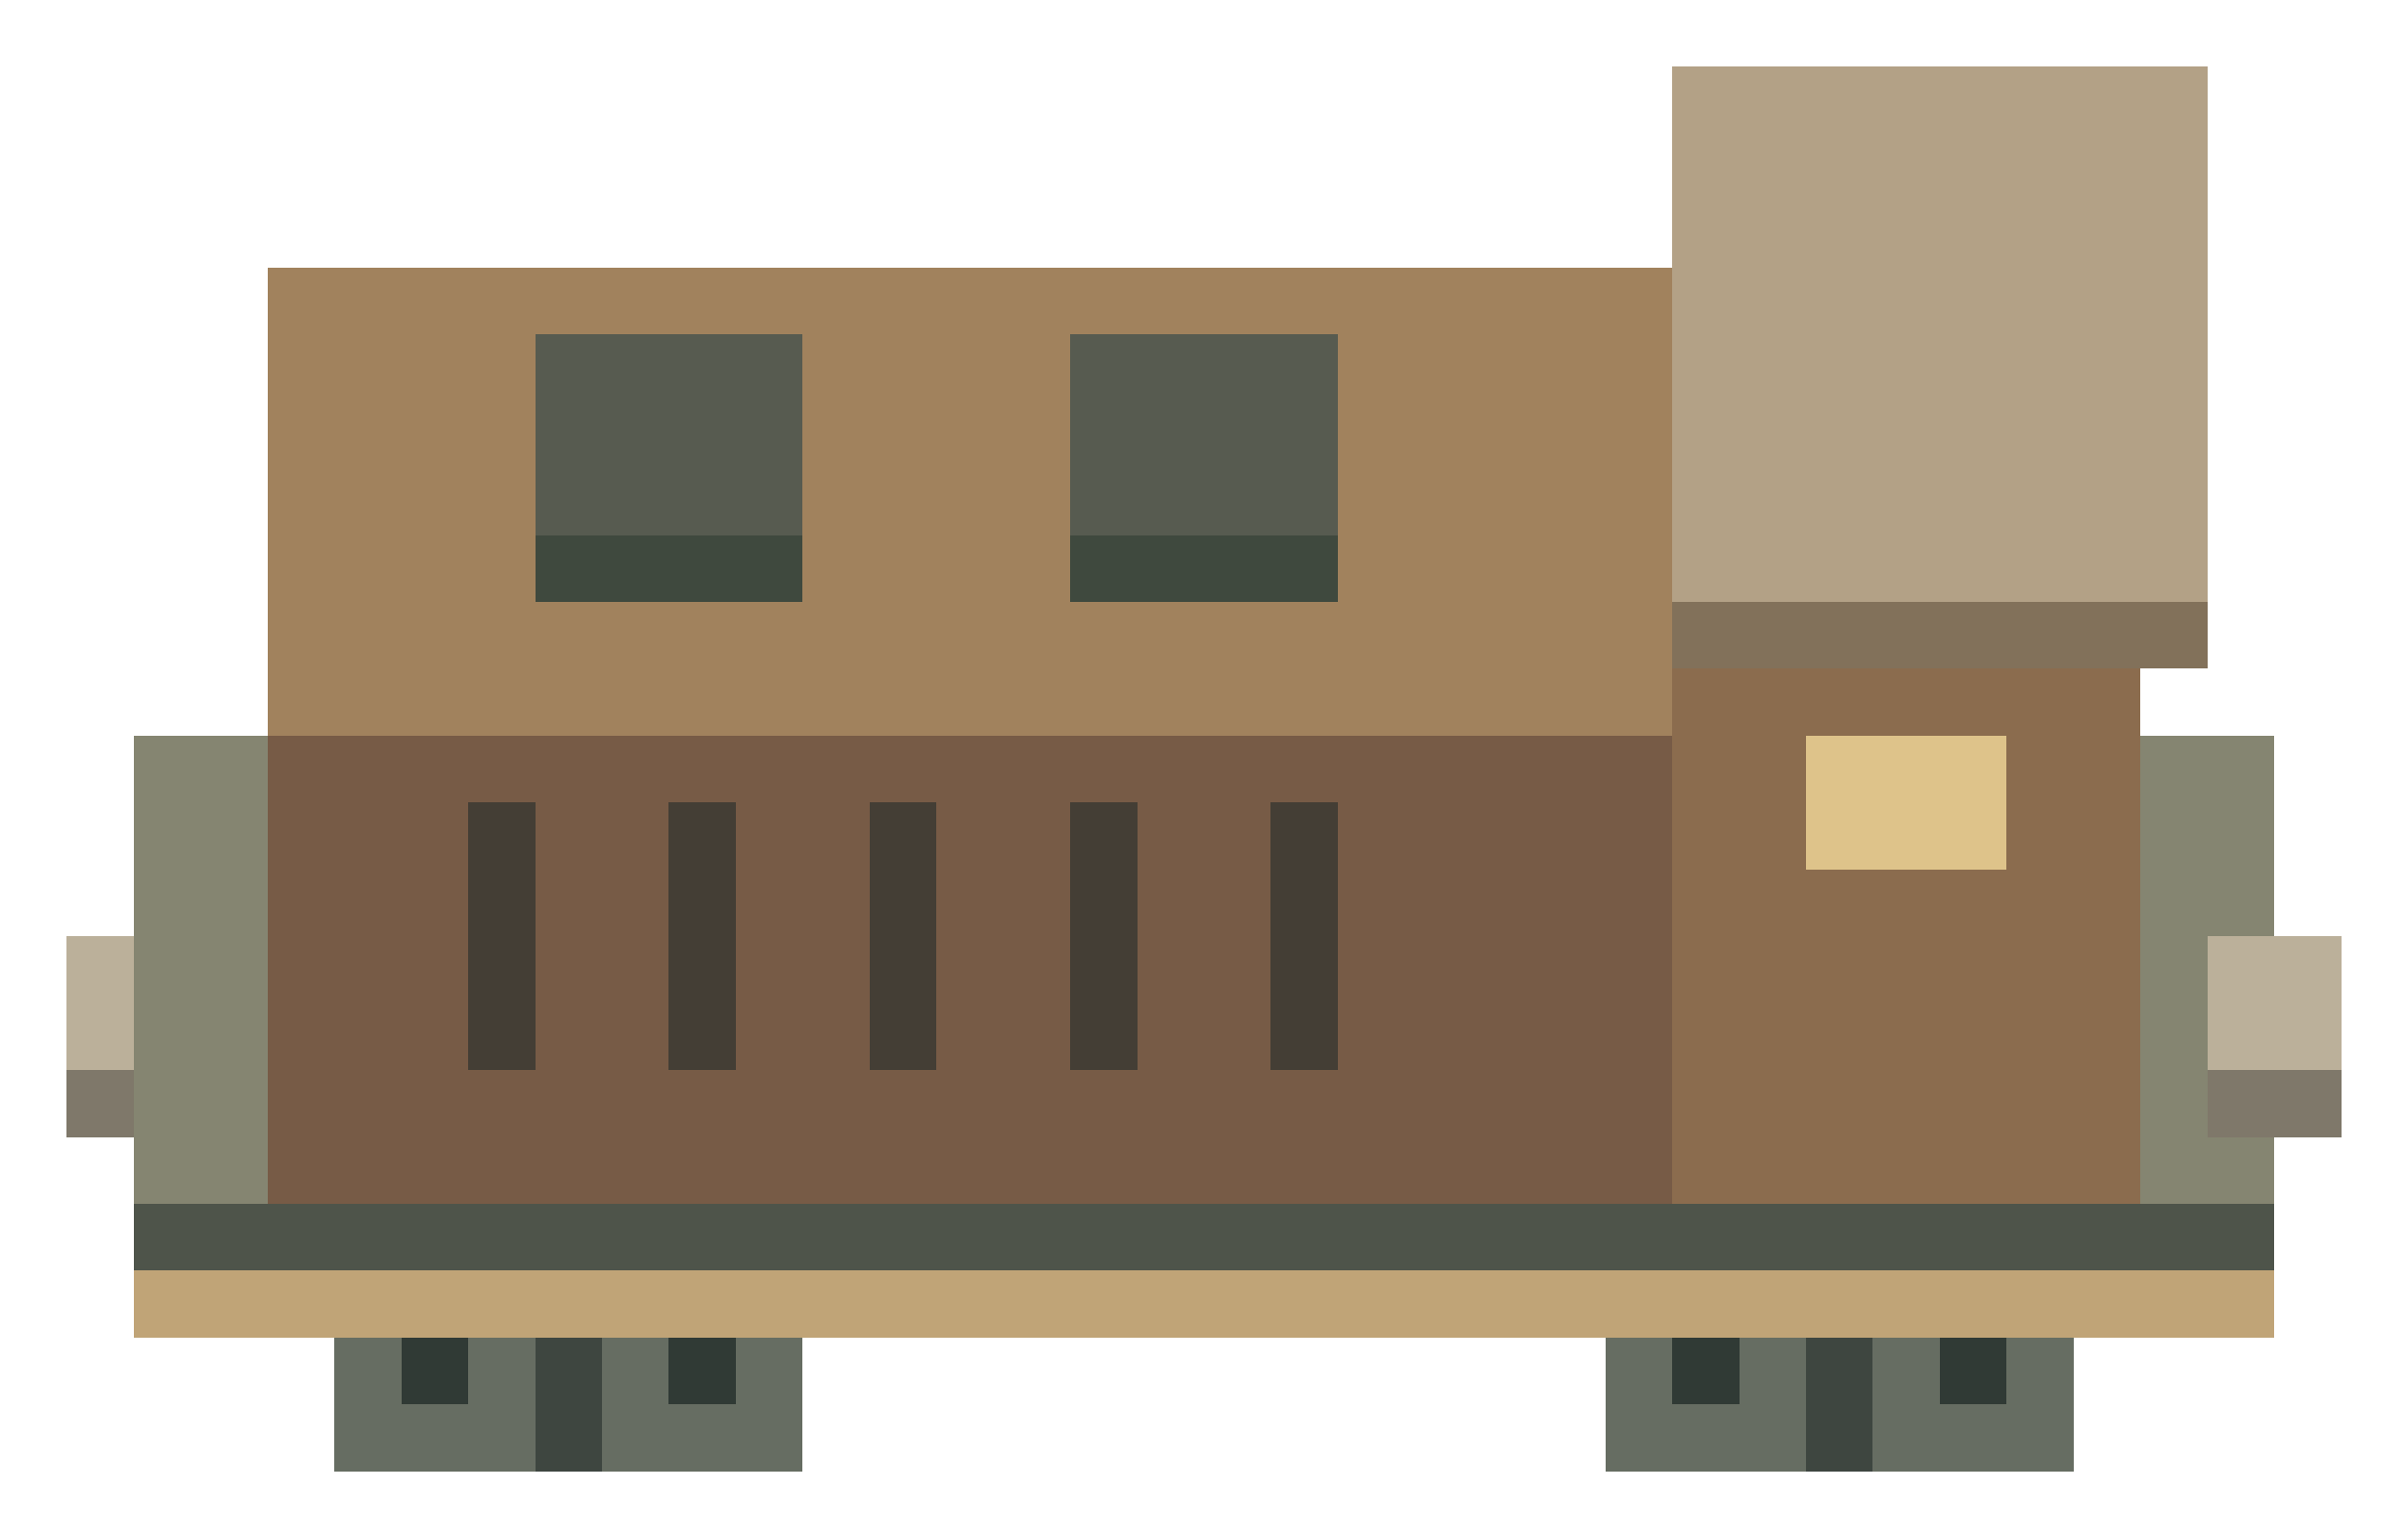
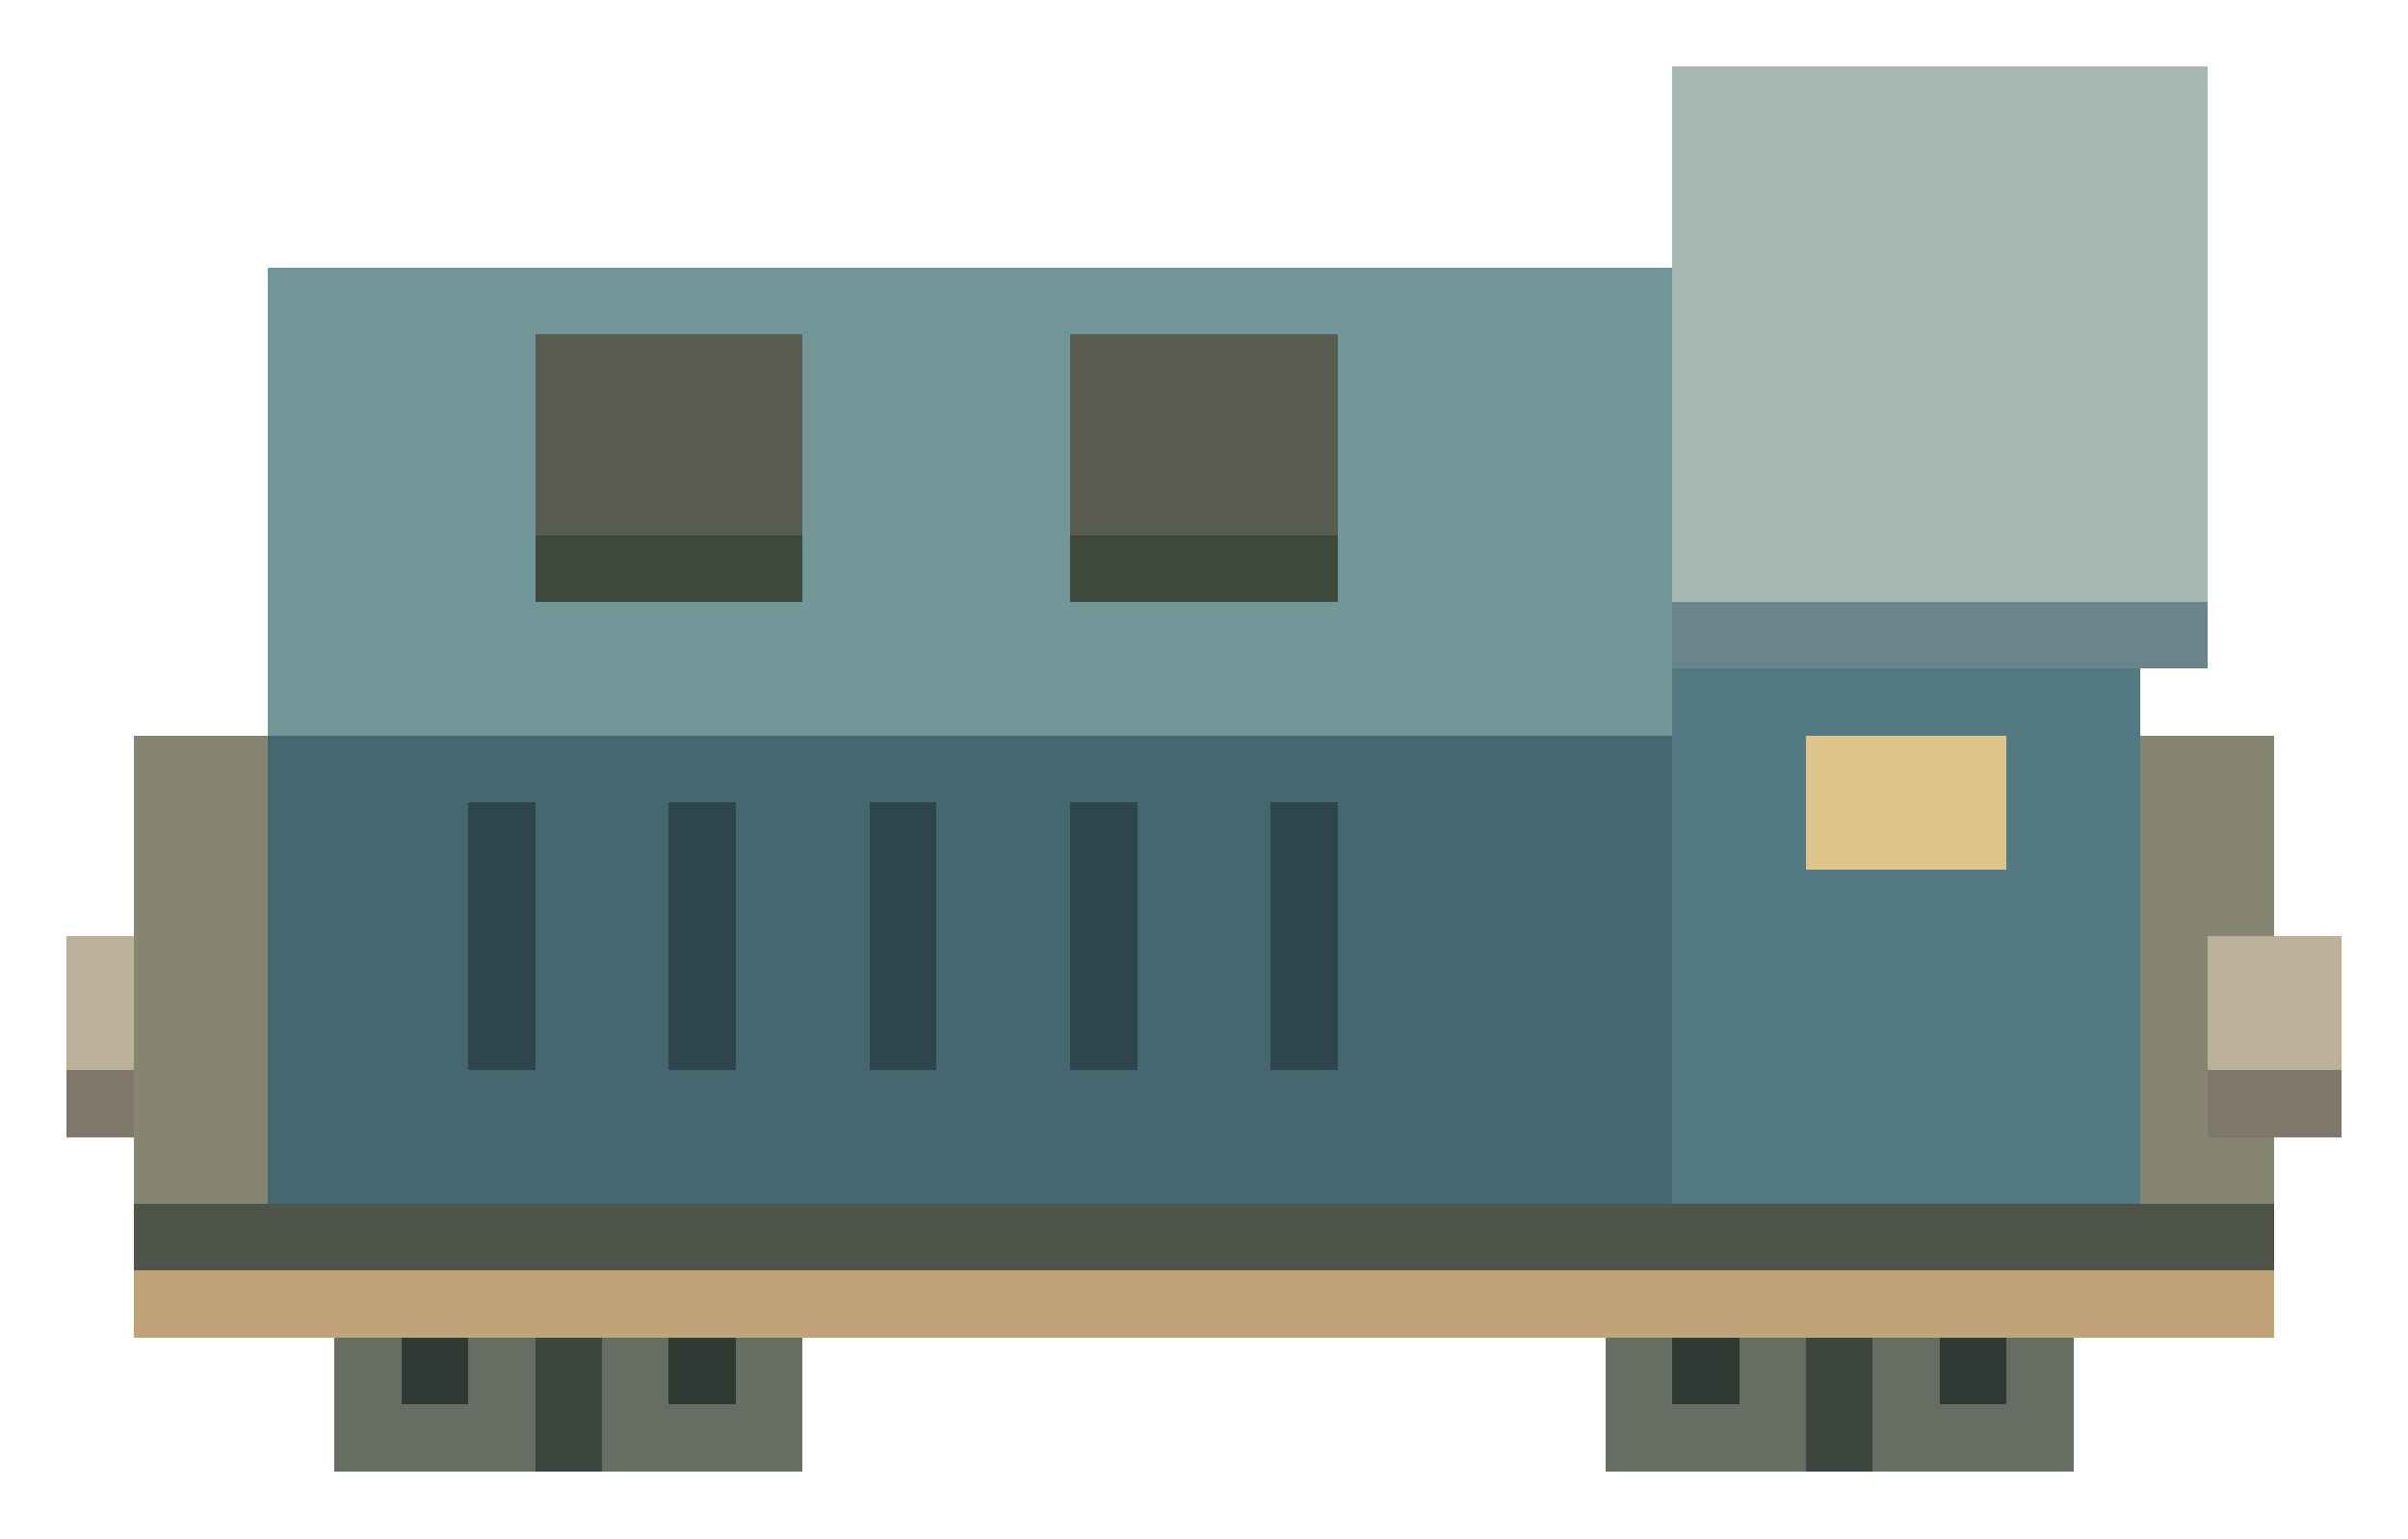
<svg xmlns="http://www.w3.org/2000/svg" width="36" height="23" viewBox="0 0 36 23" shape-rendering="crispEdges" data-template="driving-loco-diesel-old-road-right" data-anchor-x="2" data-anchor-y="18" data-length-m="16">
  <g id="coupler">
    <polygon points="1,17 3,17 3,16 1,16" fill="#7f786a" />
    <polygon points="1,14 3,14 3,16 1,16" fill="#bbb09a" />
  </g>
  <g id="trucks">
    <polygon points="5,22 12,22 12,19 5,19" fill="#3e4640" />
    <polygon points="5,12 12,12 12,19 5,19" fill="#747a6d" />
    <polygon points="8,21 8,20 7,19 6,19 5,20 5,21 5,22 6,22 7,22 8,22" fill="#666d62" />
    <polygon points="7,21 7,20 7,20 6,20 6,20 6,21 6,21 6,21 7,21 7,21" fill="#303a35" />
    <polygon points="12,21 12,20 11,19 10,19 9,20 9,21 9,22 10,22 11,22 12,22" fill="#666d62" />
    <polygon points="11,21 11,20 11,20 10,20 10,20 10,21 10,21 10,21 11,21 11,21" fill="#303a35" />
    <polygon points="24,22 31,22 31,19 24,19" fill="#3e4640" />
    <polygon points="24,12 31,12 31,19 24,19" fill="#747a6d" />
    <polygon points="27,21 27,20 26,19 25,19 24,20 24,21 24,22 25,22 26,22 27,22" fill="#666d62" />
    <polygon points="26,21 26,20 26,20 25,20 25,20 25,21 25,21 25,21 26,21 26,21" fill="#303a35" />
    <polygon points="31,21 31,20 30,19 29,19 28,20 28,21 28,22 29,22 30,22 31,22" fill="#666d62" />
    <polygon points="30,21 30,20 30,20 29,20 29,20 29,21 29,21 29,21 30,21 30,21" fill="#303a35" />
  </g>
  <g id="frame">
    <polygon points="2,19 34,19 34,18 2,18" fill="#4e544a" />
    <polygon points="2,11 34,11 34,18 2,18" fill="#858571" />
    <polygon points="2,19 34,19 34,20 2,20" fill="#c0a477" />
  </g>
  <g id="engine-body">
-     <polygon points="4,18 25,18 25,11 4,11" fill="#775b46" />
-     <polygon points="4,4 25,4 25,11 4,11" fill="#a1825d" />
-     <polygon points="7,12 8,12 8,16 7,16" fill="#443e35" />
-     <polygon points="10,12 11,12 11,16 10,16" fill="#443e35" />
-     <polygon points="13,12 14,12 14,16 13,16" fill="#443e35" />
-     <polygon points="16,12 17,12 17,16 16,16" fill="#443e35" />
-     <polygon points="19,12 20,12 20,16 19,16" fill="#443e35" />
+     <polygon points="4,18 25,18 25,11 4,11" fill="#45676f" />
+     <polygon points="4,4 25,4 25,11 4,11" fill="#739698" />
+     <polygon points="7,12 8,12 8,16 7,16" fill="#2f454d" />
+     <polygon points="10,12 11,12 11,16 10,16" fill="#2f454d" />
+     <polygon points="13,12 14,12 14,16 13,16" fill="#2f454d" />
+     <polygon points="16,12 17,12 17,16 16,16" fill="#2f454d" />
+     <polygon points="19,12 20,12 20,16 19,16" fill="#2f454d" />
    <polygon points="8,9 12,9 12,8 8,8" fill="#3f493e" />
    <polygon points="8,5 12,5 12,8 8,8" fill="#575b50" />
    <polygon points="16,9 20,9 20,8 16,8" fill="#3f493e" />
    <polygon points="16,5 20,5 20,8 16,8" fill="#575b50" />
  </g>
  <g id="cab">
-     <polygon points="25,18 32,18 32,10 25,10" fill="#8b6c4e" />
-     <polygon points="25,2 32,2 32,10 25,10" fill="#ab9270" />
+     <polygon points="25,18 32,18 32,10 25,10" fill="#537982" />
+     <polygon points="25,2 32,2 32,10 25,10" fill="#86a5a3" />
    <polygon points="27,13 30,13 30,11 27,11" fill="#dec38a" />
-     <polygon points="25,10 33,10 33,9 25,9" fill="#82715a" />
-     <polygon points="25,1 33,1 33,9 25,9" fill="#b3a186" />
+     <polygon points="25,10 33,10 33,9 25,9" fill="#69858b" />
+     <polygon points="25,1 33,1 33,9 25,9" fill="#a6b8b0" />
  </g>
  <g id="coupler">
    <polygon points="33,17 35,17 35,16 33,16" fill="#7f786a" />
    <polygon points="33,14 35,14 35,16 33,16" fill="#bbb09a" />
  </g>
</svg>
